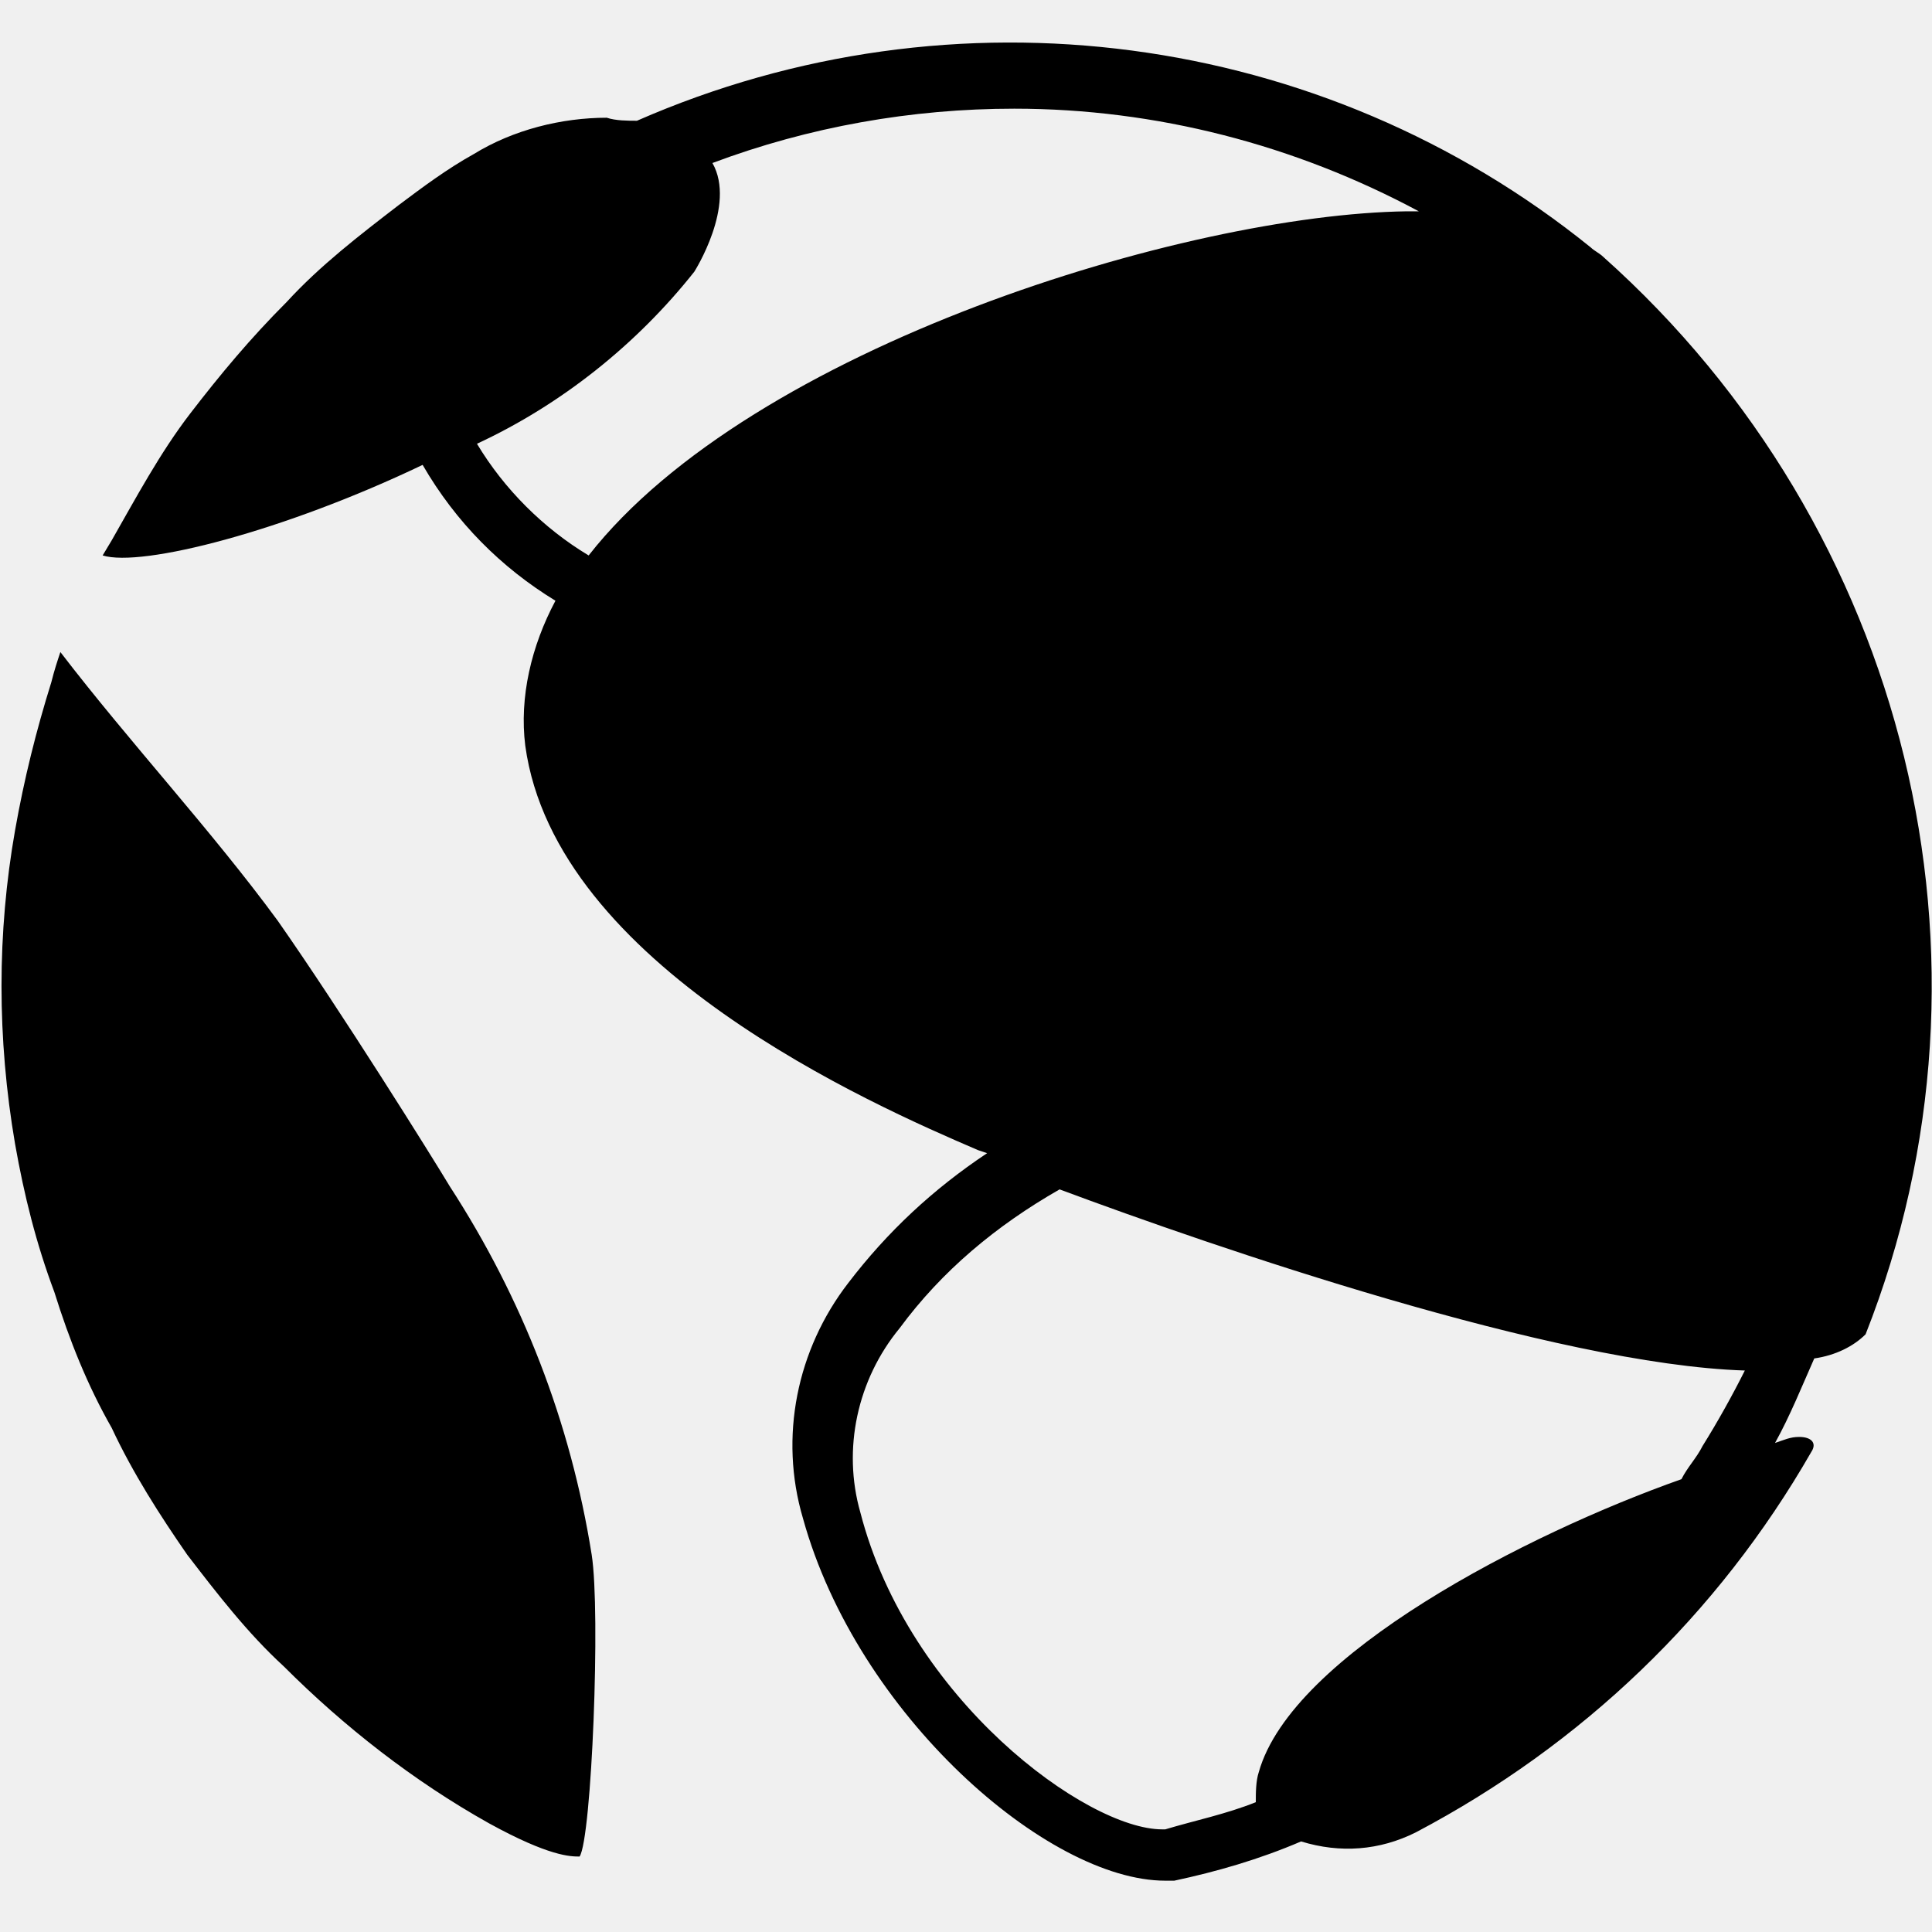
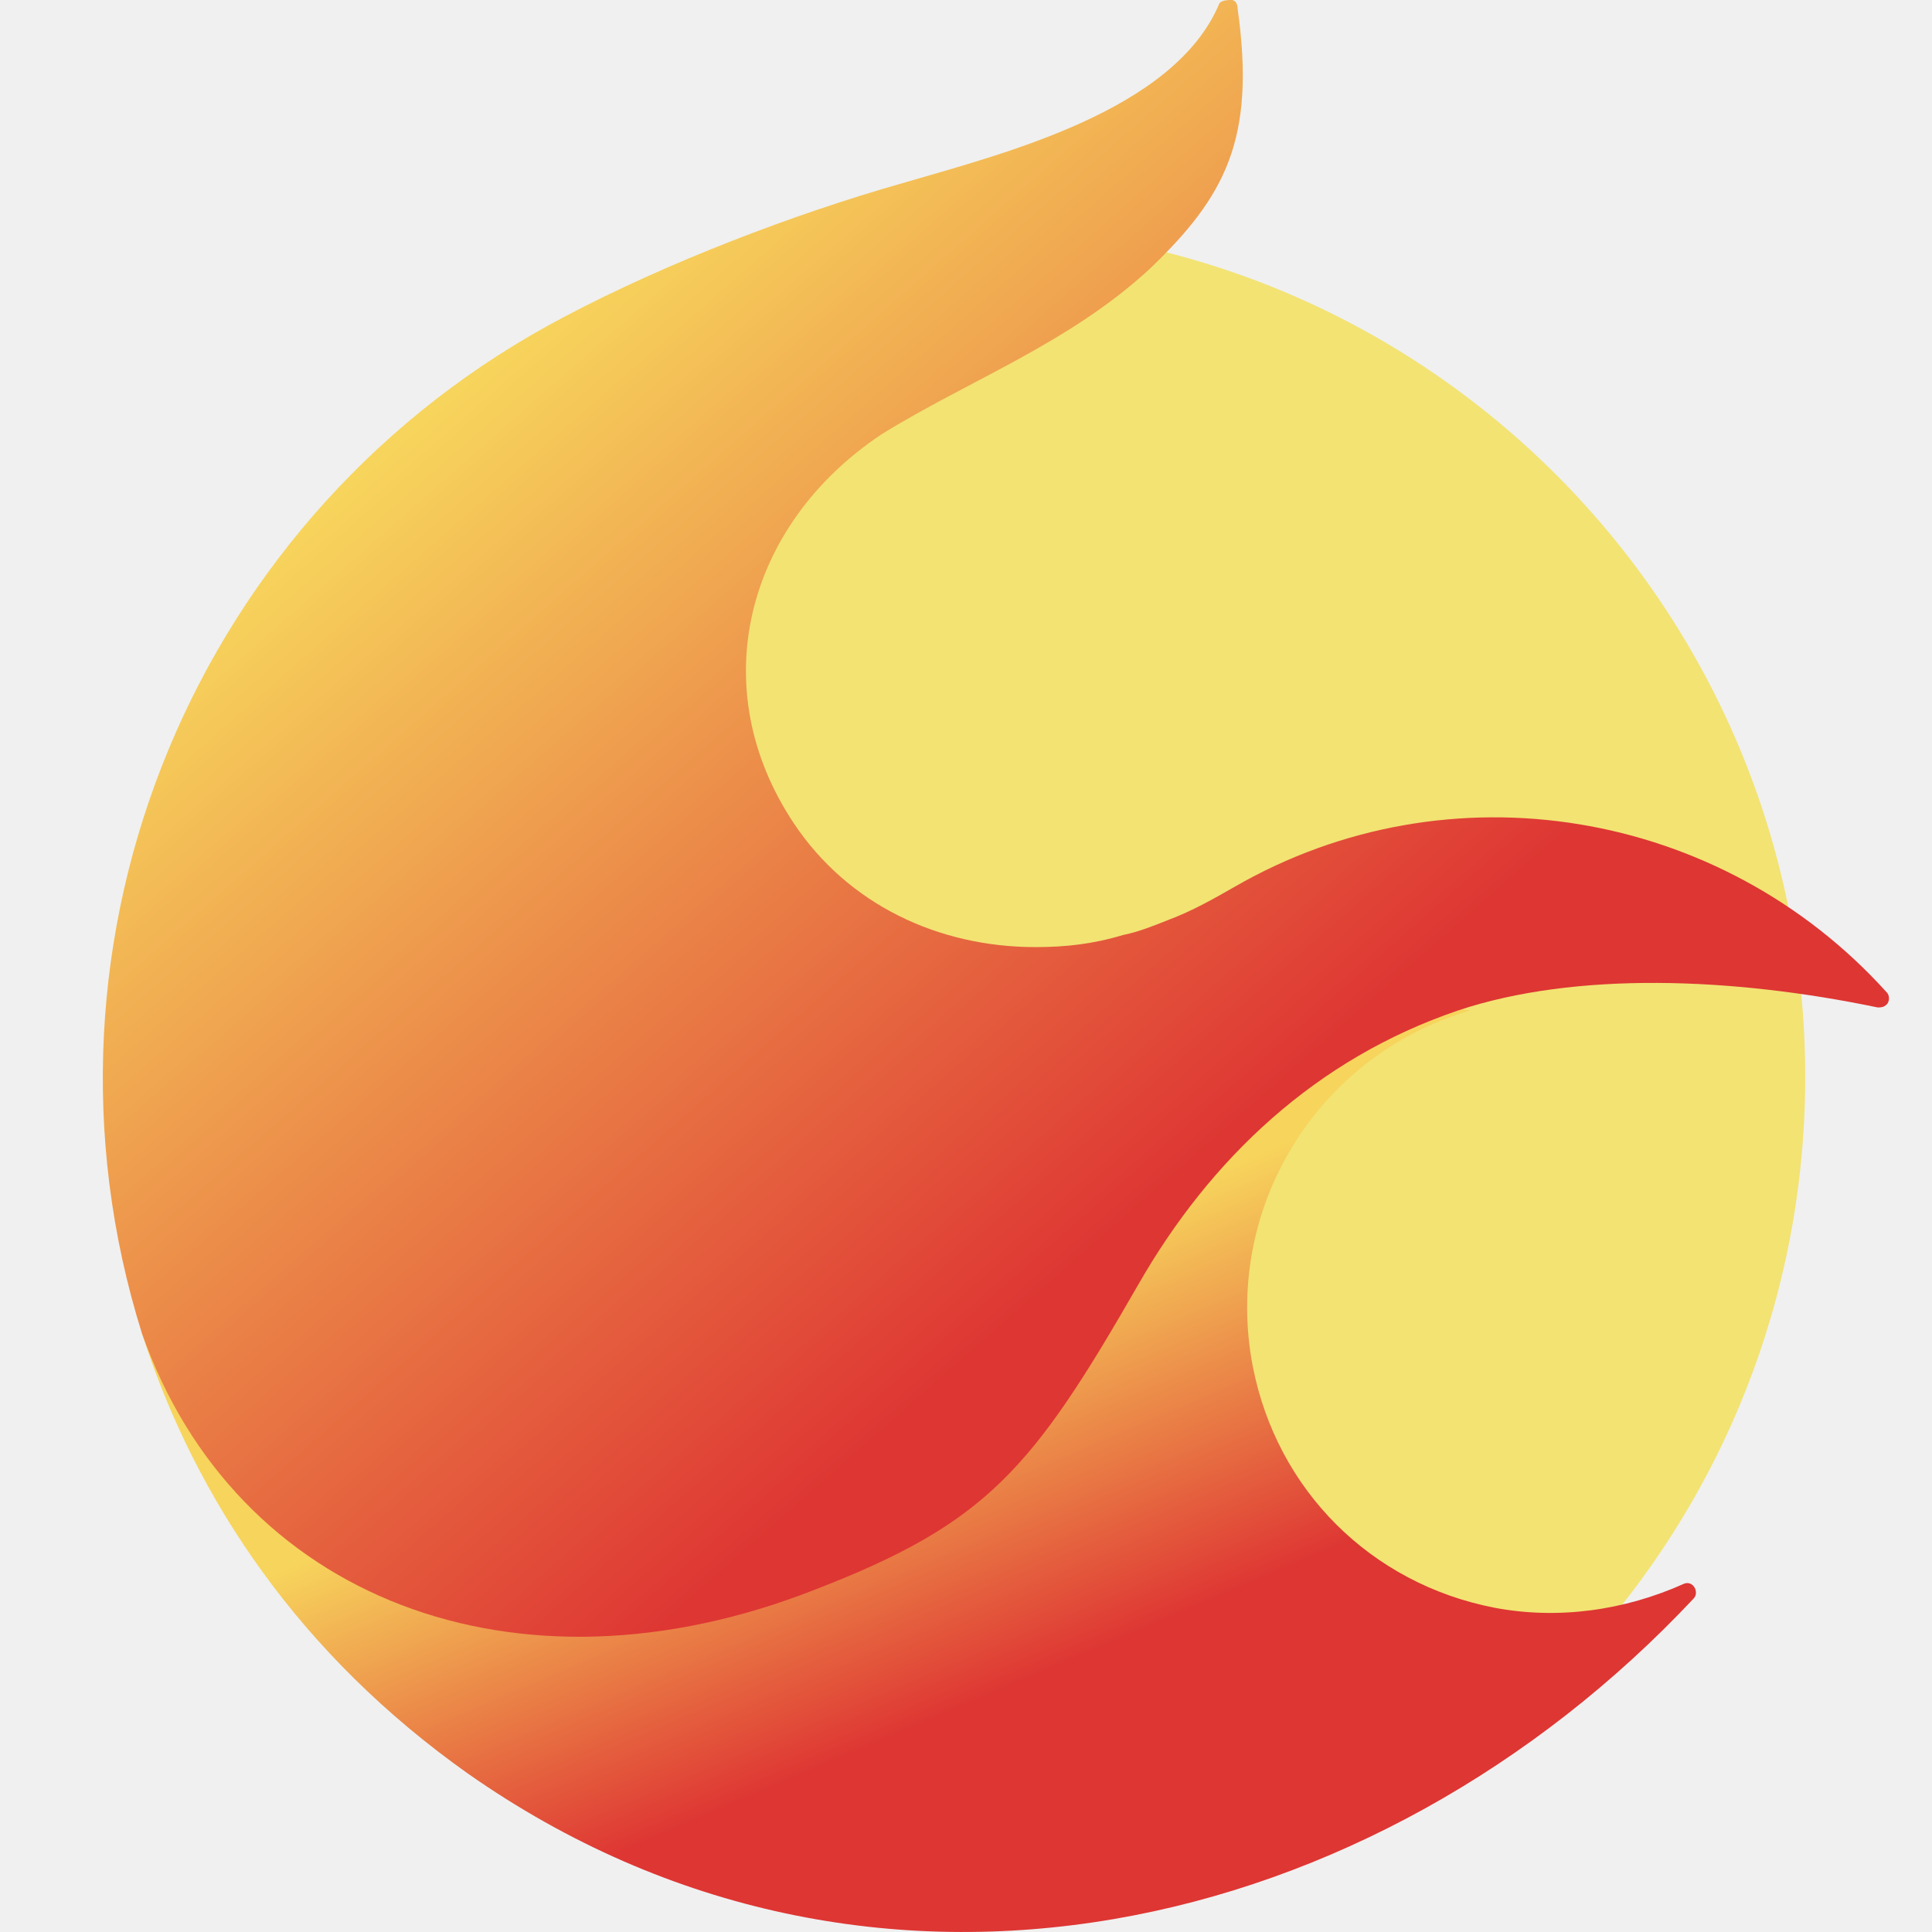
- <svg xmlns="http://www.w3.org/2000/svg" xml:space="preserve" viewBox="0 0 64 64">
-   <path fill="#FFF" d="M0 0h64v64H0z" opacity="0" />
-   <path d="M14.9 39.3c-.6-1-3.6-5.8-5.7-8.8-2.2-3-4.9-5.9-7.2-8.9-.1.3-.2.6-.3 1-.5 1.6-.9 3.2-1.2 4.9-.6 3.4-.6 6.9 0 10.4.3 1.7.7 3.3 1.3 4.9.5 1.6 1.1 3.1 1.9 4.5.7 1.5 1.6 2.9 2.5 4.2 1 1.3 2 2.6 3.2 3.7 2 2 4.3 3.8 6.8 5.2 2 1.1 2.7 1.1 3 1.1.4-.6.7-8.1.4-10-.7-4.4-2.3-8.5-4.7-12.2zM53.1 8.5c-.1-.1-.3-.2-.4-.3C43.8 1 31.6-.6 21.1 4c-.3 0-.7 0-1-.1-1.5 0-3.1.4-4.4 1.2-.9.5-1.7 1.1-2.5 1.7-1.3 1-2.6 2-3.7 3.2-1.2 1.2-2.2 2.4-3.2 3.7-1 1.3-1.8 2.8-2.6 4.2l-.3.5c1.3.4 6-.8 10.6-3 1.1 1.9 2.6 3.4 4.4 4.5-.8 1.5-1.2 3.2-1 4.8 1 7.3 11.5 11.9 15 13.4l.3.1c-1.8 1.2-3.3 2.6-4.6 4.3-1.7 2.2-2.3 5.1-1.5 7.8 1.8 6.5 8.1 12 12 12h.3c1.4-.3 2.8-.7 4.2-1.3 1.3.4 2.6.3 3.8-.3 5.5-2.9 10-7.2 13.1-12.6.2-.3 0-.5-.4-.5-.3 0-.5.1-.8.2.5-.9.9-1.9 1.3-2.8.7-.1 1.3-.4 1.7-.8 4.9-12.4 1.4-26.7-8.7-35.7zm-33.6 9.9c-1.5-.9-2.8-2.2-3.7-3.7 2.8-1.3 5.3-3.3 7.2-5.7 0 0 1.4-2.2.6-3.6 3.2-1.2 6.6-1.8 10-1.8 4.7 0 9.3 1.2 13.4 3.4h-.4c-7.3.1-21.7 4.5-27.1 11.4zm36.9 29.5c-.2.4-.5.7-.7 1.1-5.1 1.8-12.9 5.8-14 9.7-.1.3-.1.7-.1 1-1 .4-2 .6-3 .9h-.1c-2.5 0-8.4-4.3-10-10.5-.6-2.1-.1-4.4 1.3-6.1 1.4-1.9 3.2-3.4 5.3-4.6 5.1 1.9 16.4 5.8 22.7 6-.4.8-.9 1.7-1.4 2.5z" />
+ <svg xmlns="http://www.w3.org/2000/svg" viewBox="0 0 64 64">
+   <defs>
+     <linearGradient id="a" x1="42.198%" x2="63.646%" y1="38.362%" y2="69.083%">
+       <stop offset="0%" stop-color="#F7D45C" />
+       <stop offset="100%" stop-color="#DE3633" />
+     </linearGradient>
+     <linearGradient id="b" x1="16.806%" x2="60.351%" y1="27.219%" y2="72.022%">
+       <stop offset="0%" stop-color="#F7D45C" />
+       <stop offset="100%" stop-color="#DE3633" />
+     </linearGradient>
+   </defs>
+   <g fill="none" fill-rule="evenodd">
+     <path fill="#FFF" d="M0 0h64v63.948H0z" opacity="0" />
+     <ellipse cx="31.7" cy="35.671" fill="#F2E373" fill-rule="nonzero" rx="28.1" ry="28.177" />
+     <path fill="url(#a)" d="M43.1 32.673 4.7 44.164c1.8 5.595 5.3 10.691 10.8 14.588 13.4 9.392 30.1 5.396 40.6-5.795.2-.2 0-.6-.3-.5-2 .9-4.2 1.2-6.3.8-4.1-.8-7.2-3.897-8-7.994-1-5.196 2.1-10.292 7.2-11.79l-5.6-.8Z" />
+     <path fill="url(#b)" d="M38.7 30.475c.8-.3 1.5-.7 2.2-1.099C48 25.28 57 26.778 62.5 32.873c.1.1.1.3 0 .4-.1.1-.2.1-.3.1-4.8-1-10-1.2-13.9.1-4.7 1.598-8.2 4.896-10.6 9.092-3.5 6.095-5 7.894-10.7 10.092-9.9 3.897-19.2.3-22.3-8.493-4.1-13.09 1.8-27.278 14-33.673 3.4-1.798 7.6-3.397 11.1-4.396 3.4-1 9.1-2.398 10.6-5.995.1-.1.3-.1.4-.1.1 0 .2.1.2.3.6 4.296-.4 6.195-2.9 8.593-2.7 2.498-6 3.697-8.9 5.495-4.5 2.998-5.9 8.393-2.9 12.89 1.8 2.698 4.8 4.096 8 4.096 1 0 1.9-.1 2.9-.4.5-.1 1-.299 1.5-.499Z" />
+   </g>
</svg>
